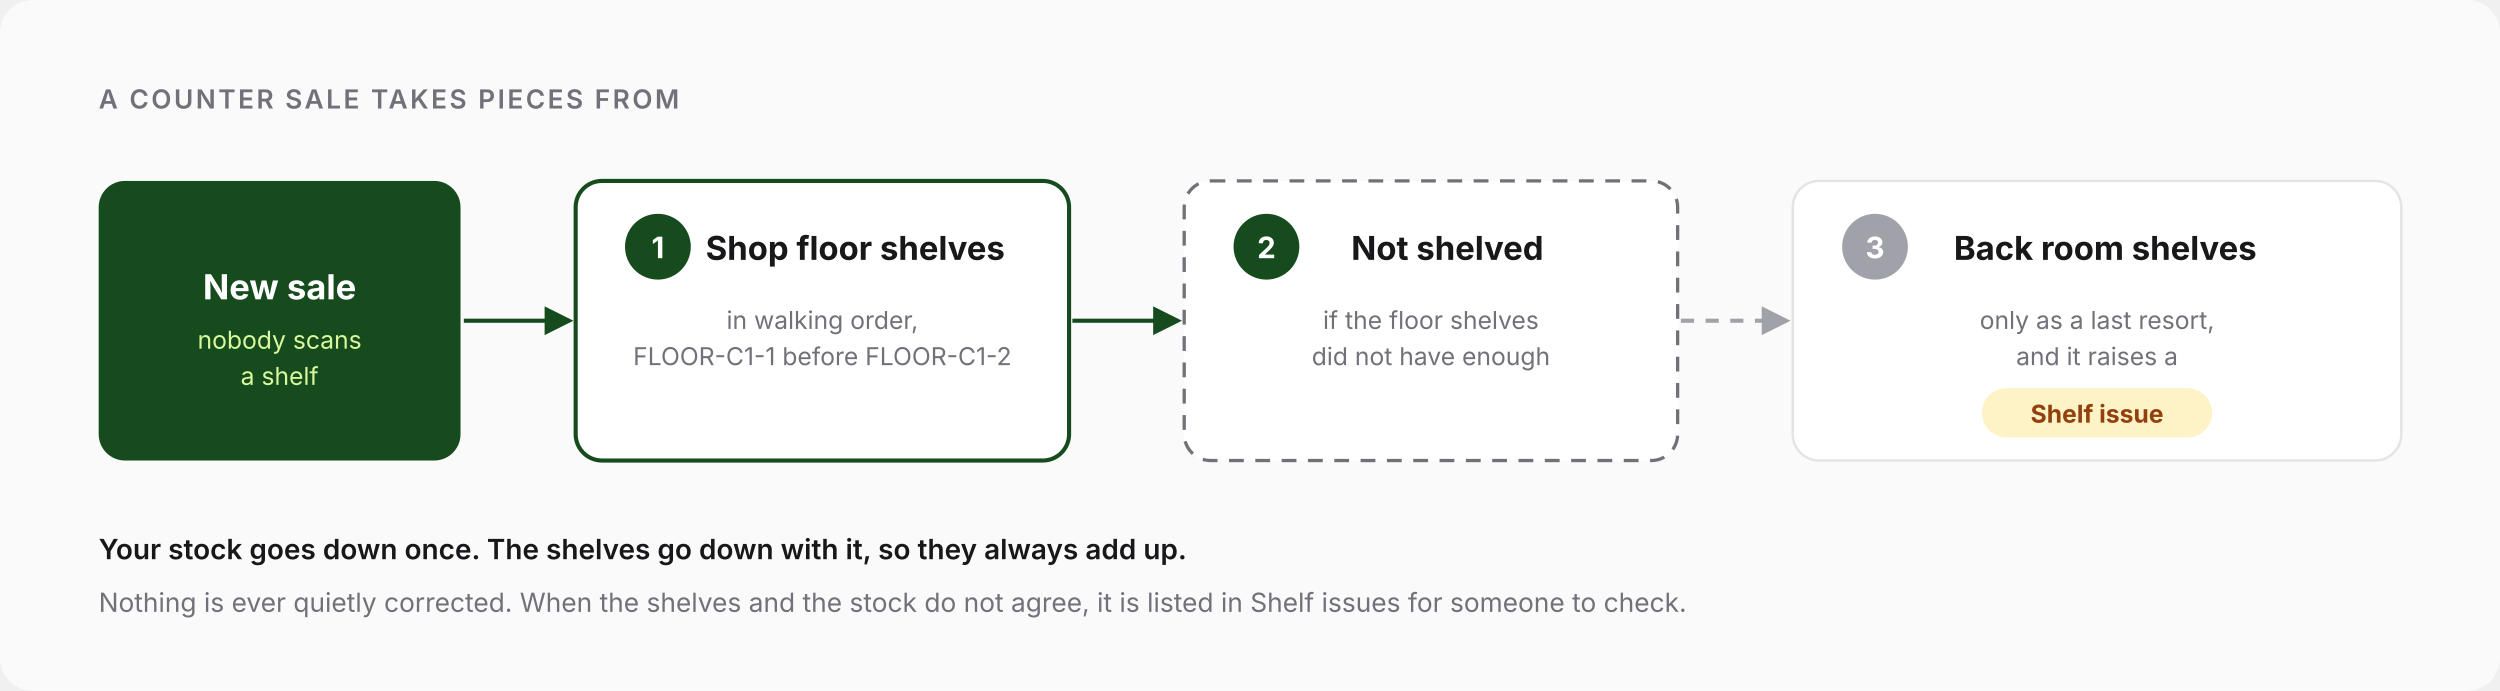
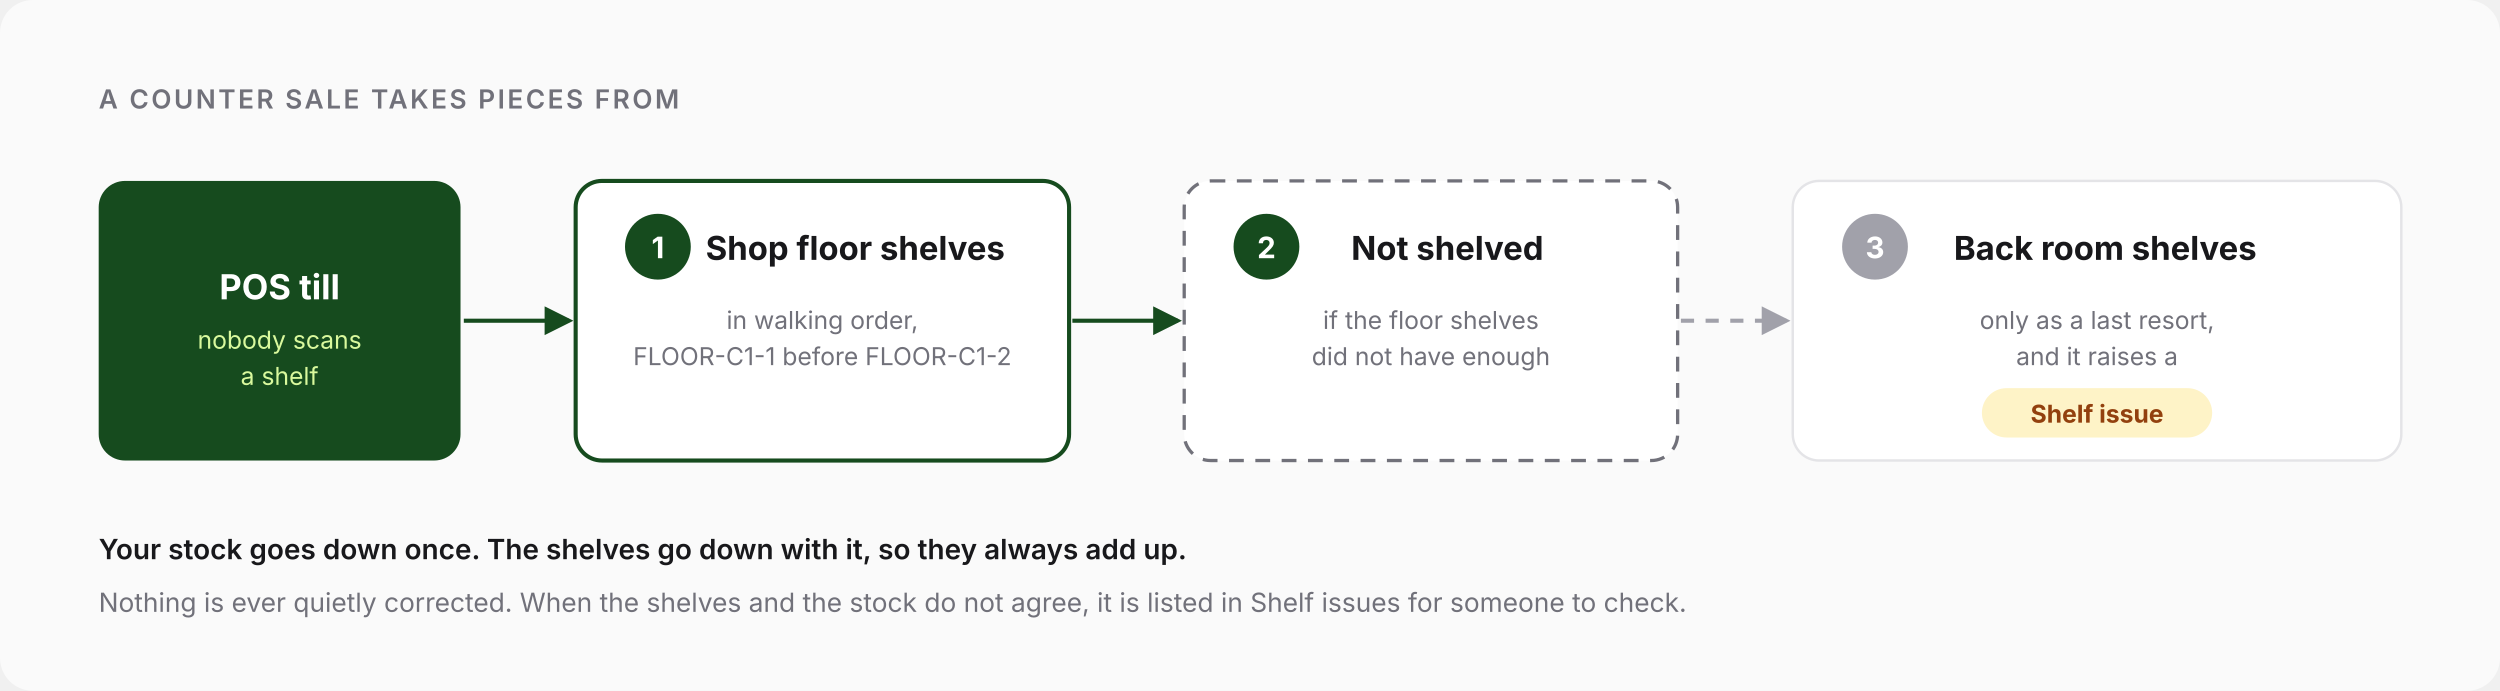
<svg xmlns="http://www.w3.org/2000/svg" viewBox="0 0 1520 420" font-family="Inter, Segoe UI, Arial, sans-serif" role="img" aria-label="Where a counter sale takes pieces from: first shop floor shelves in walking order, then Not shelved, and only last the back room, which also raises a shelf issue.">
  <defs>
    <marker id="a" viewBox="0 0 10 10" refX="8.5" refY="5" markerWidth="7" markerHeight="7" orient="auto">
      <path d="M0,0 L10,5 L0,10 z" fill="#164B1E" />
    </marker>
    <marker id="g" viewBox="0 0 10 10" refX="8.5" refY="5" markerWidth="7" markerHeight="7" orient="auto">
      <path d="M0,0 L10,5 L0,10 z" fill="#a1a1aa" />
    </marker>
  </defs>
  <rect width="1520" height="420" rx="20" fill="#fafafa" />
  <text x="60" y="66" fill="#71717a" font-size="16" font-weight="600" letter-spacing="1.5">A COUNTER SALE TAKES PIECES FROM</text>
  <g text-anchor="middle">
    <rect x="60" y="110" width="220" height="170" rx="16" fill="#164B1E" />
-     <text x="170" y="182" fill="#ffffff" font-size="21" font-weight="700">New sale</text>
+     <text x="170" y="182" fill="#ffffff" font-size="21" font-weight="700">POS till</text>
    <text x="170" y="212" fill="#d9f99d" font-size="15">nobody scans</text>
    <text x="170" y="234" fill="#d9f99d" font-size="15">a shelf</text>
    <rect x="350" y="110" width="300" height="170" rx="16" fill="#ffffff" stroke="#164B1E" stroke-width="2.5" />
    <circle cx="400" cy="150" r="20" fill="#164B1E" />
    <text x="400" y="157" fill="#ffffff" font-size="18" font-weight="700">1</text>
    <text x="520" y="158" fill="#18181b" font-size="20" font-weight="700">Shop floor shelves</text>
    <text x="500" y="200" fill="#71717a" font-size="15">in walking order,</text>
    <text x="500" y="222" fill="#71717a" font-size="15">FLOOR-C1-1 before FLOOR-C1-2</text>
    <rect x="720" y="110" width="300" height="170" rx="16" fill="#ffffff" stroke="#71717a" stroke-width="2" stroke-dasharray="9 7" />
    <circle cx="770" cy="150" r="20" fill="#164B1E" />
    <text x="770" y="157" fill="#ffffff" font-size="18" font-weight="700">2</text>
    <text x="880" y="158" fill="#18181b" font-size="20" font-weight="700">Not shelved</text>
    <text x="870" y="200" fill="#71717a" font-size="15">if the floor shelves</text>
    <text x="870" y="222" fill="#71717a" font-size="15">did not have enough</text>
    <rect x="1090" y="110" width="370" height="170" rx="16" fill="#ffffff" stroke="#e4e4e7" stroke-width="1.5" />
    <circle cx="1140" cy="150" r="20" fill="#a1a1aa" />
    <text x="1140" y="157" fill="#ffffff" font-size="18" font-weight="700">3</text>
    <text x="1280" y="158" fill="#18181b" font-size="20" font-weight="700">Back room shelves</text>
    <text x="1275" y="200" fill="#71717a" font-size="15">only as a last resort,</text>
    <text x="1275" y="222" fill="#71717a" font-size="15">and it raises a</text>
    <rect x="1205" y="236" width="140" height="30" rx="15" fill="#fef3c7" />
    <text x="1275" y="257" fill="#92400e" font-size="15" font-weight="700">Shelf issue</text>
  </g>
  <path d="M282 195 H346" stroke="#164B1E" stroke-width="2.5" marker-end="url(#a)" />
  <path d="M652 195 H716" stroke="#164B1E" stroke-width="2.5" marker-end="url(#a)" />
  <path d="M1022 195 H1086" stroke="#a1a1aa" stroke-width="2.5" stroke-dasharray="8 7" marker-end="url(#g)" />
  <text x="60" y="340" fill="#18181b" font-size="17" font-weight="600">Your stock goes down once. The shelves go down with it, so they always add up.</text>
  <text x="60" y="372" fill="#71717a" font-size="16">Nothing is ever quietly corrected. When the shelves and the stock do not agree, it is listed in Shelf issues for someone to check.</text>
</svg>
